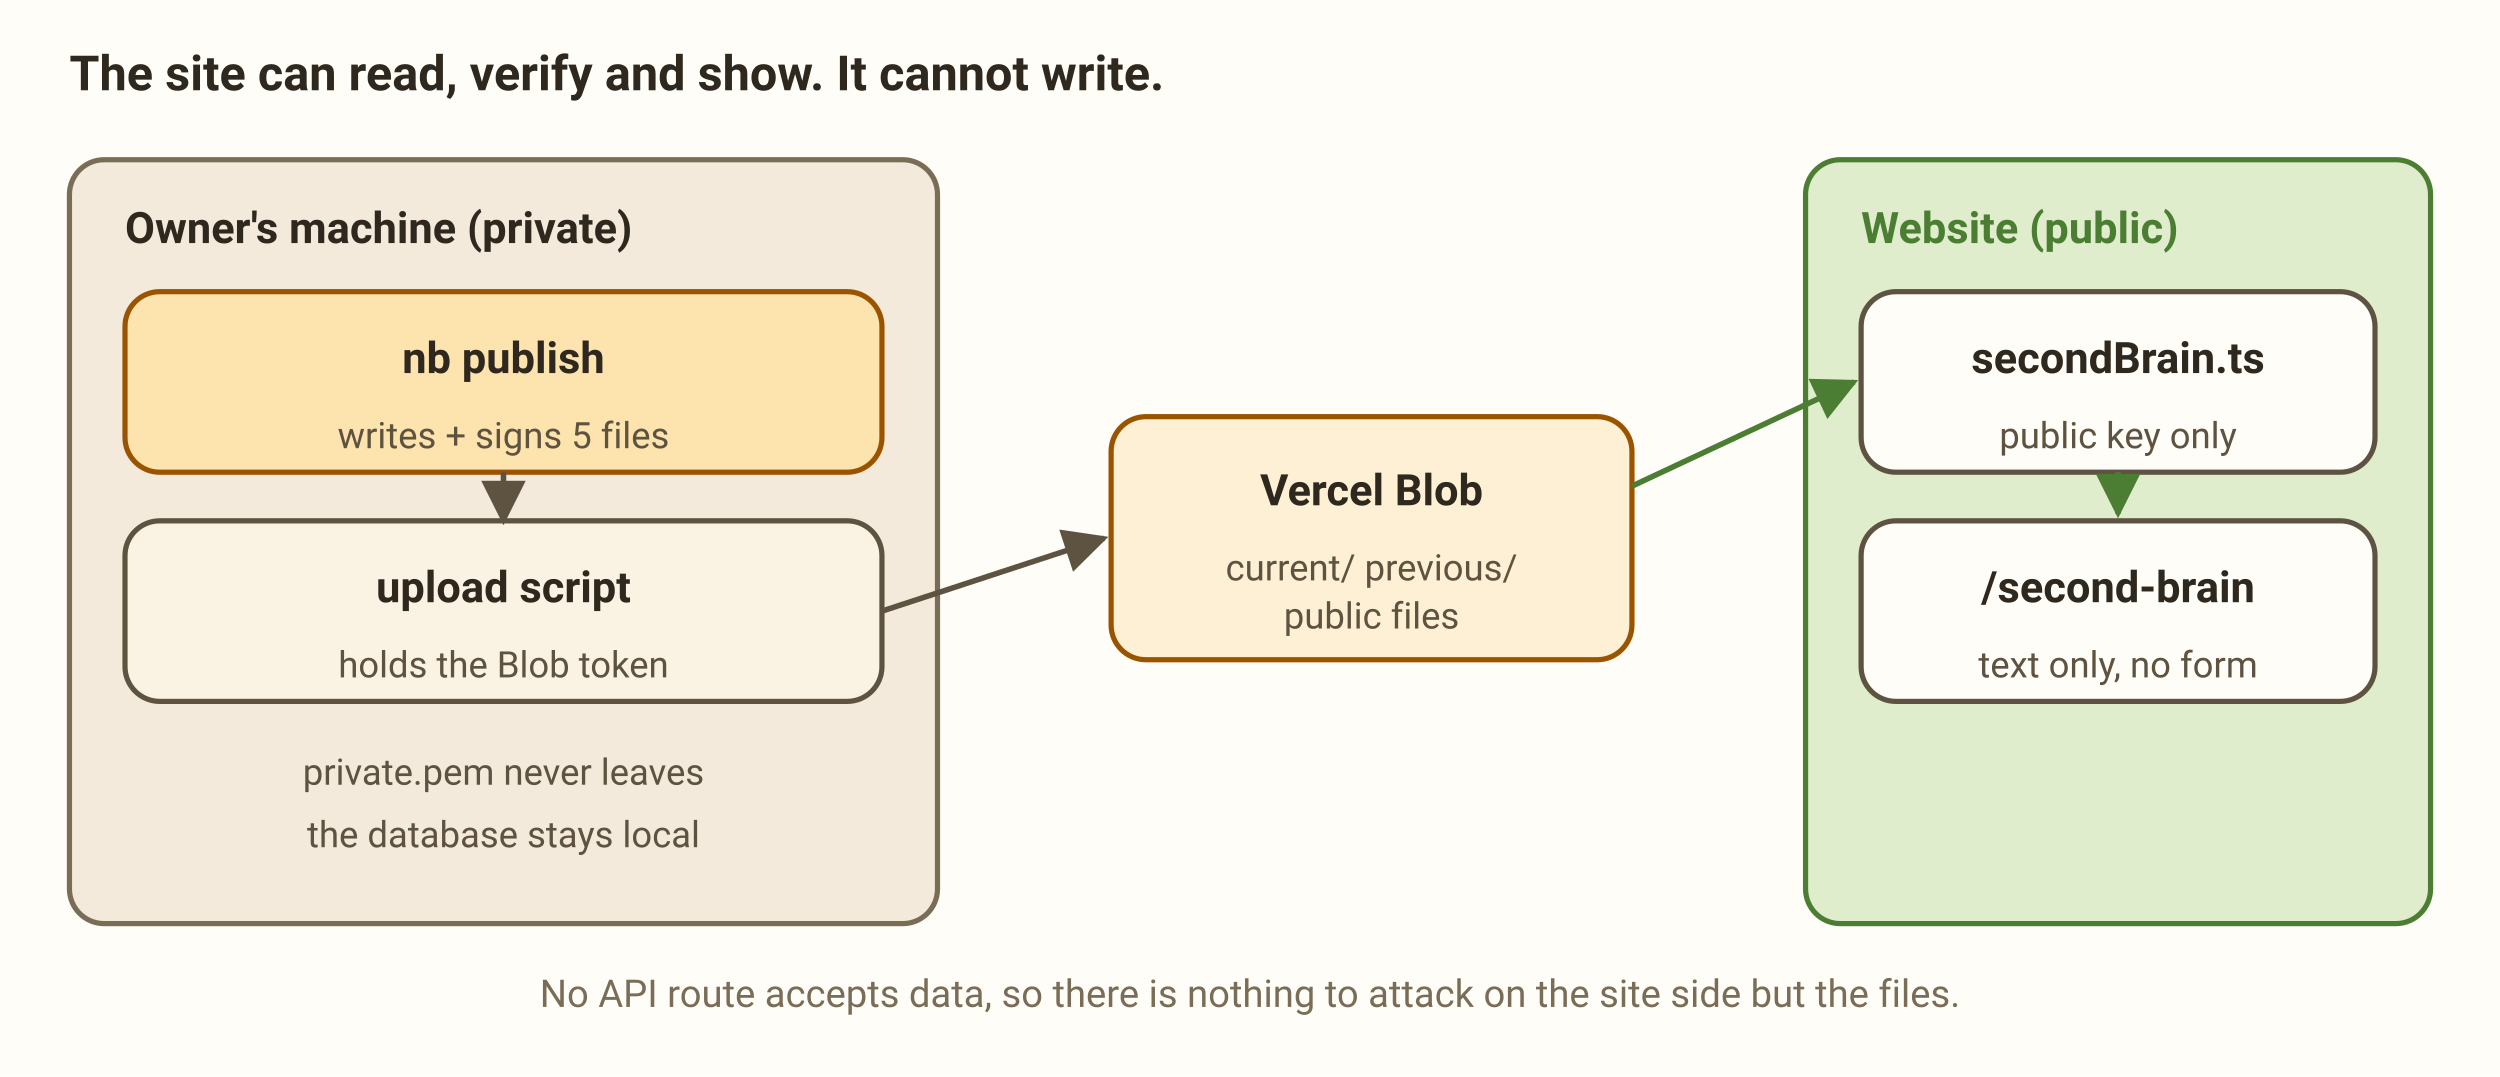
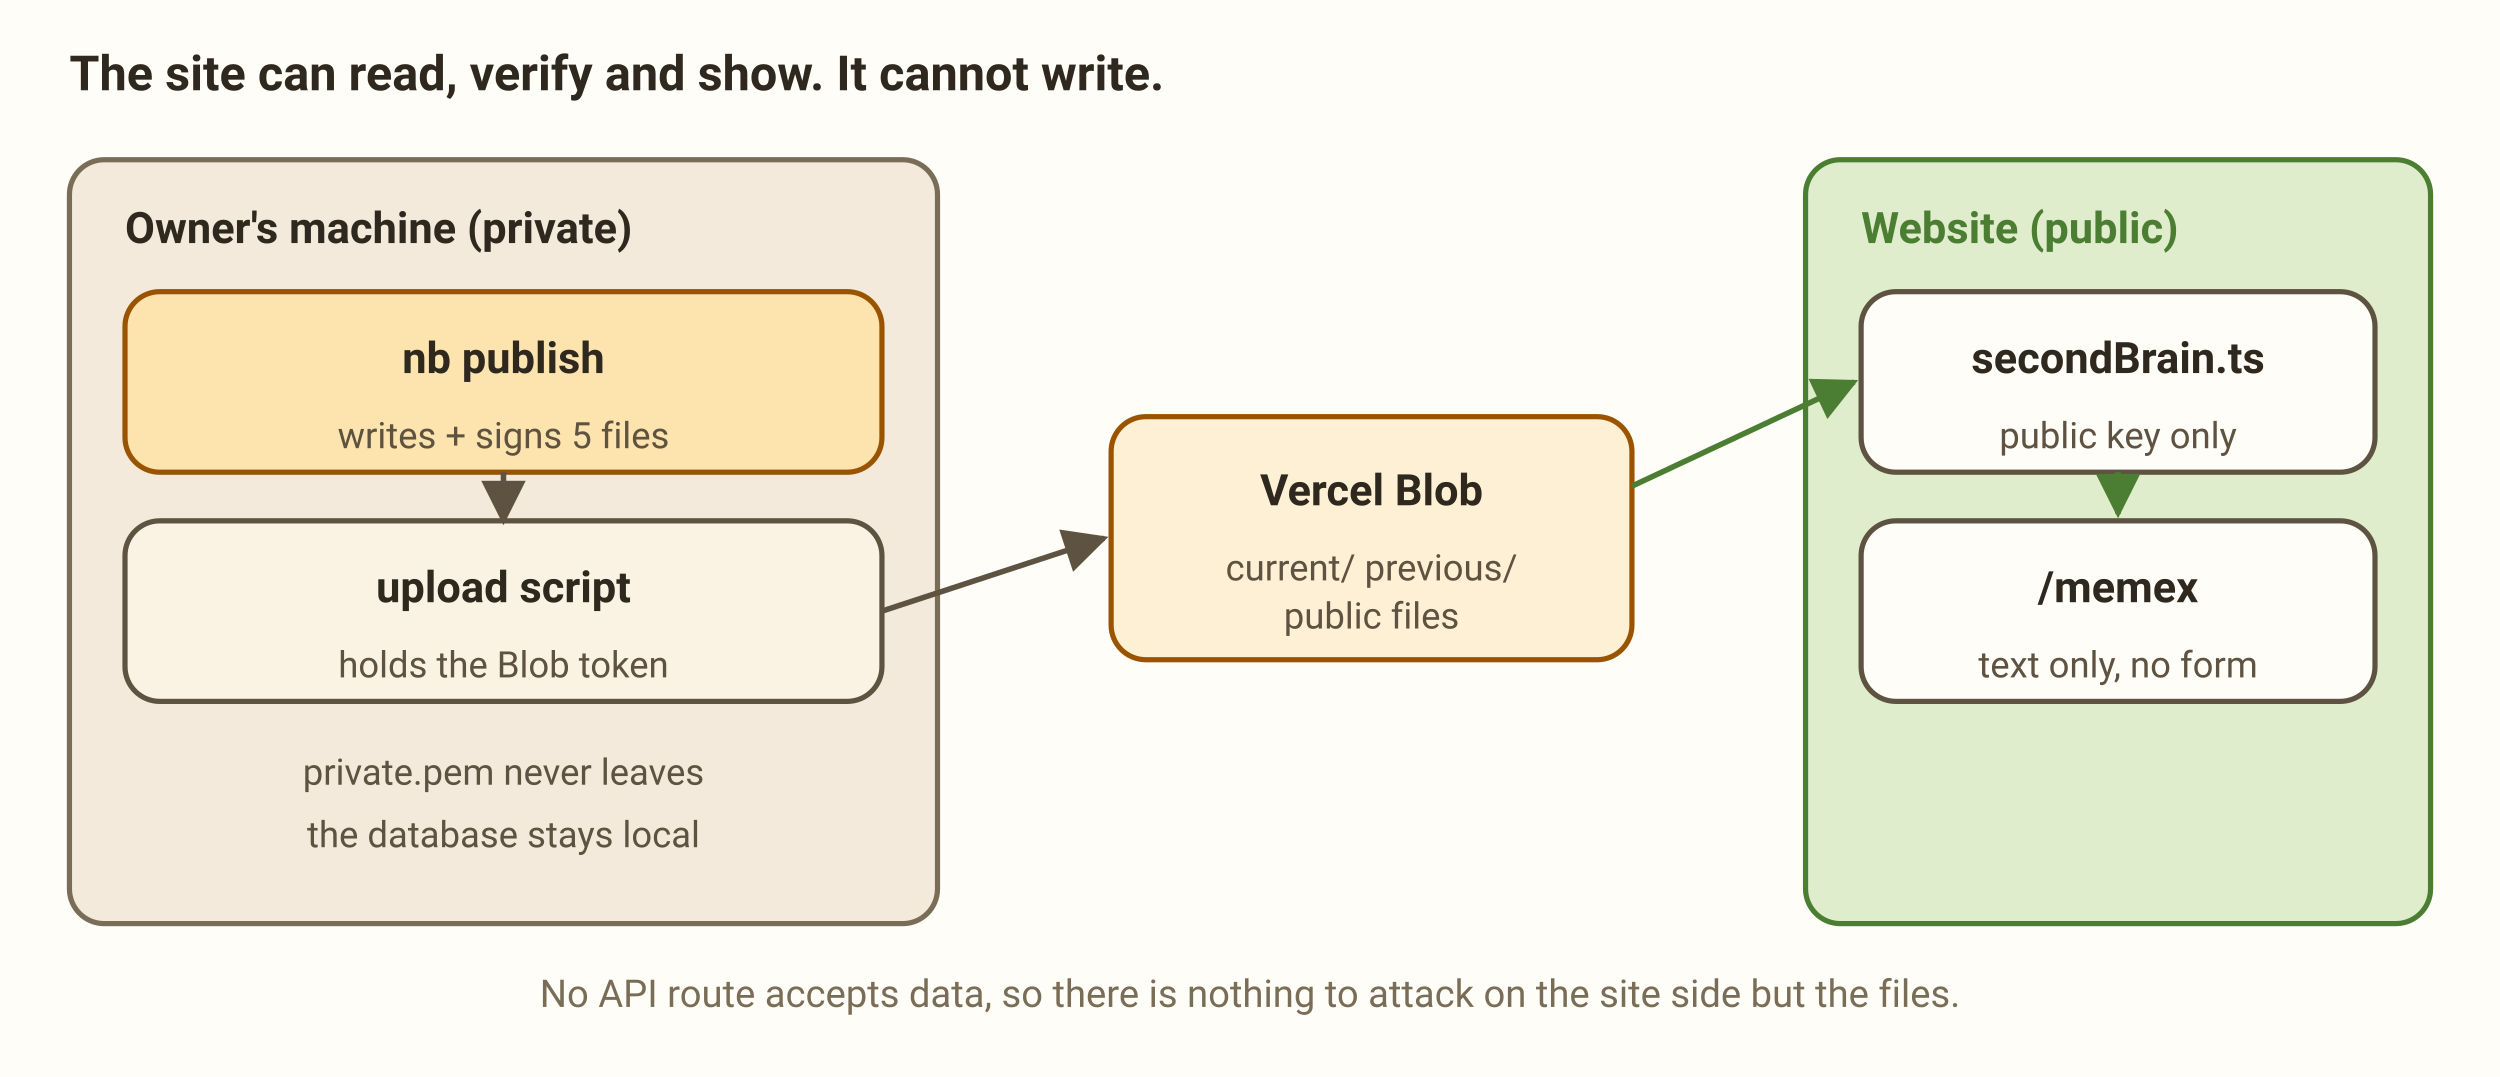
<svg xmlns="http://www.w3.org/2000/svg" viewBox="0 0 720 310" width="720" height="310" font-family="system-ui, -apple-system, 'Segoe UI', Roboto, Helvetica, Arial, sans-serif" role="img">
  <defs>
    <marker id="ah-5e5241" viewBox="0 0 10 10" refX="9" refY="5" markerWidth="8" markerHeight="8" orient="auto-start-reverse">
      <path d="M0 0 L10 5 L0 10 z" fill="#5e5241" />
    </marker>
    <marker id="ah-4b7d33" viewBox="0 0 10 10" refX="9" refY="5" markerWidth="8" markerHeight="8" orient="auto-start-reverse">
      <path d="M0 0 L10 5 L0 10 z" fill="#4b7d33" />
    </marker>
  </defs>
  <rect width="720" height="310" fill="#fffdf8" />
  <text x="20" y="26" font-size="14" font-weight="700" fill="#2f281e" text-anchor="start">The site can read, verify and show. It cannot write.</text>
  <rect x="20" y="46" width="250" height="220" rx="10" fill="#f3eadb" stroke="#7a6d57" stroke-width="1.5" />
  <text x="36" y="70" font-size="12.5" font-weight="700" fill="#2f281e" text-anchor="start">Owner's machine (private)</text>
  <rect x="36" y="84" width="218" height="52" rx="10" fill="#fde3ad" stroke="#9a5400" stroke-width="1.5" />
  <text x="145" y="107.44" font-size="12.5" font-weight="700" fill="#2f281e" text-anchor="middle">nb publish</text>
  <text x="145" y="129.08" font-size="10.5" font-weight="400" fill="#5e5241" text-anchor="middle">writes + signs 5 files</text>
  <rect x="36" y="150" width="218" height="52" rx="10" fill="#faf3e3" stroke="#5e5241" stroke-width="1.5" />
  <text x="145" y="173.44" font-size="12.5" font-weight="700" fill="#2f281e" text-anchor="middle">upload script</text>
  <text x="145" y="195.08" font-size="10.5" font-weight="400" fill="#5e5241" text-anchor="middle">holds the Blob token</text>
  <text x="145" y="226" font-size="10.5" font-weight="400" fill="#5e5241" text-anchor="middle">private.pem never leaves</text>
  <text x="145" y="244" font-size="10.5" font-weight="400" fill="#5e5241" text-anchor="middle">the database stays local</text>
  <rect x="320" y="120" width="150" height="70" rx="10" fill="#fdf0d4" stroke="#9a5400" stroke-width="1.5" />
  <text x="395" y="145.51" font-size="12.5" font-weight="700" fill="#2f281e" text-anchor="middle">Vercel Blob</text>
  <text x="395" y="167.15" font-size="10.5" font-weight="400" fill="#5e5241" text-anchor="middle">current/ previous/</text>
  <text x="395" y="181.01" font-size="10.5" font-weight="400" fill="#5e5241" text-anchor="middle">public files</text>
  <rect x="520" y="46" width="180" height="220" rx="10" fill="#dfedcc" stroke="#4b7d33" stroke-width="1.5" />
  <text x="536" y="70" font-size="12.5" font-weight="700" fill="#4b7d33" text-anchor="start">Website (public)</text>
  <rect x="536" y="84" width="148" height="52" rx="10" fill="#fffdf8" stroke="#5e5241" stroke-width="1.5" />
  <text x="610" y="107.44" font-size="12.5" font-weight="700" fill="#2f281e" text-anchor="middle">secondBrain.ts</text>
  <text x="610" y="129.08" font-size="10.5" font-weight="400" fill="#5e5241" text-anchor="middle">public key only</text>
  <rect x="536" y="150" width="148" height="52" rx="10" fill="#fffdf8" stroke="#5e5241" stroke-width="1.5" />
-   <text x="610" y="173.44" font-size="12.5" font-weight="700" fill="#2f281e" text-anchor="middle">/second-brain</text>
+   <text x="610" y="173.44" font-size="12.5" font-weight="700" fill="#2f281e" text-anchor="middle">/memex</text>
  <text x="610" y="195.08" font-size="10.5" font-weight="400" fill="#5e5241" text-anchor="middle">text only, no form</text>
  <line x1="145" y1="136" x2="145" y2="150" stroke="#5e5241" stroke-width="1.6" marker-end="url(#ah-5e5241)" />
  <line x1="254" y1="176" x2="318" y2="155" stroke="#5e5241" stroke-width="1.6" marker-end="url(#ah-5e5241)" />
  <line x1="470" y1="140" x2="534" y2="110" stroke="#4b7d33" stroke-width="1.6" marker-end="url(#ah-4b7d33)" />
  <line x1="610" y1="136" x2="610" y2="148" stroke="#4b7d33" stroke-width="1.6" marker-end="url(#ah-4b7d33)" />
  <text x="360" y="290" font-size="11" font-weight="400" fill="#7a6d57" text-anchor="middle">No API route accepts data, so there is nothing to attack on the site side but the files.</text>
</svg>
